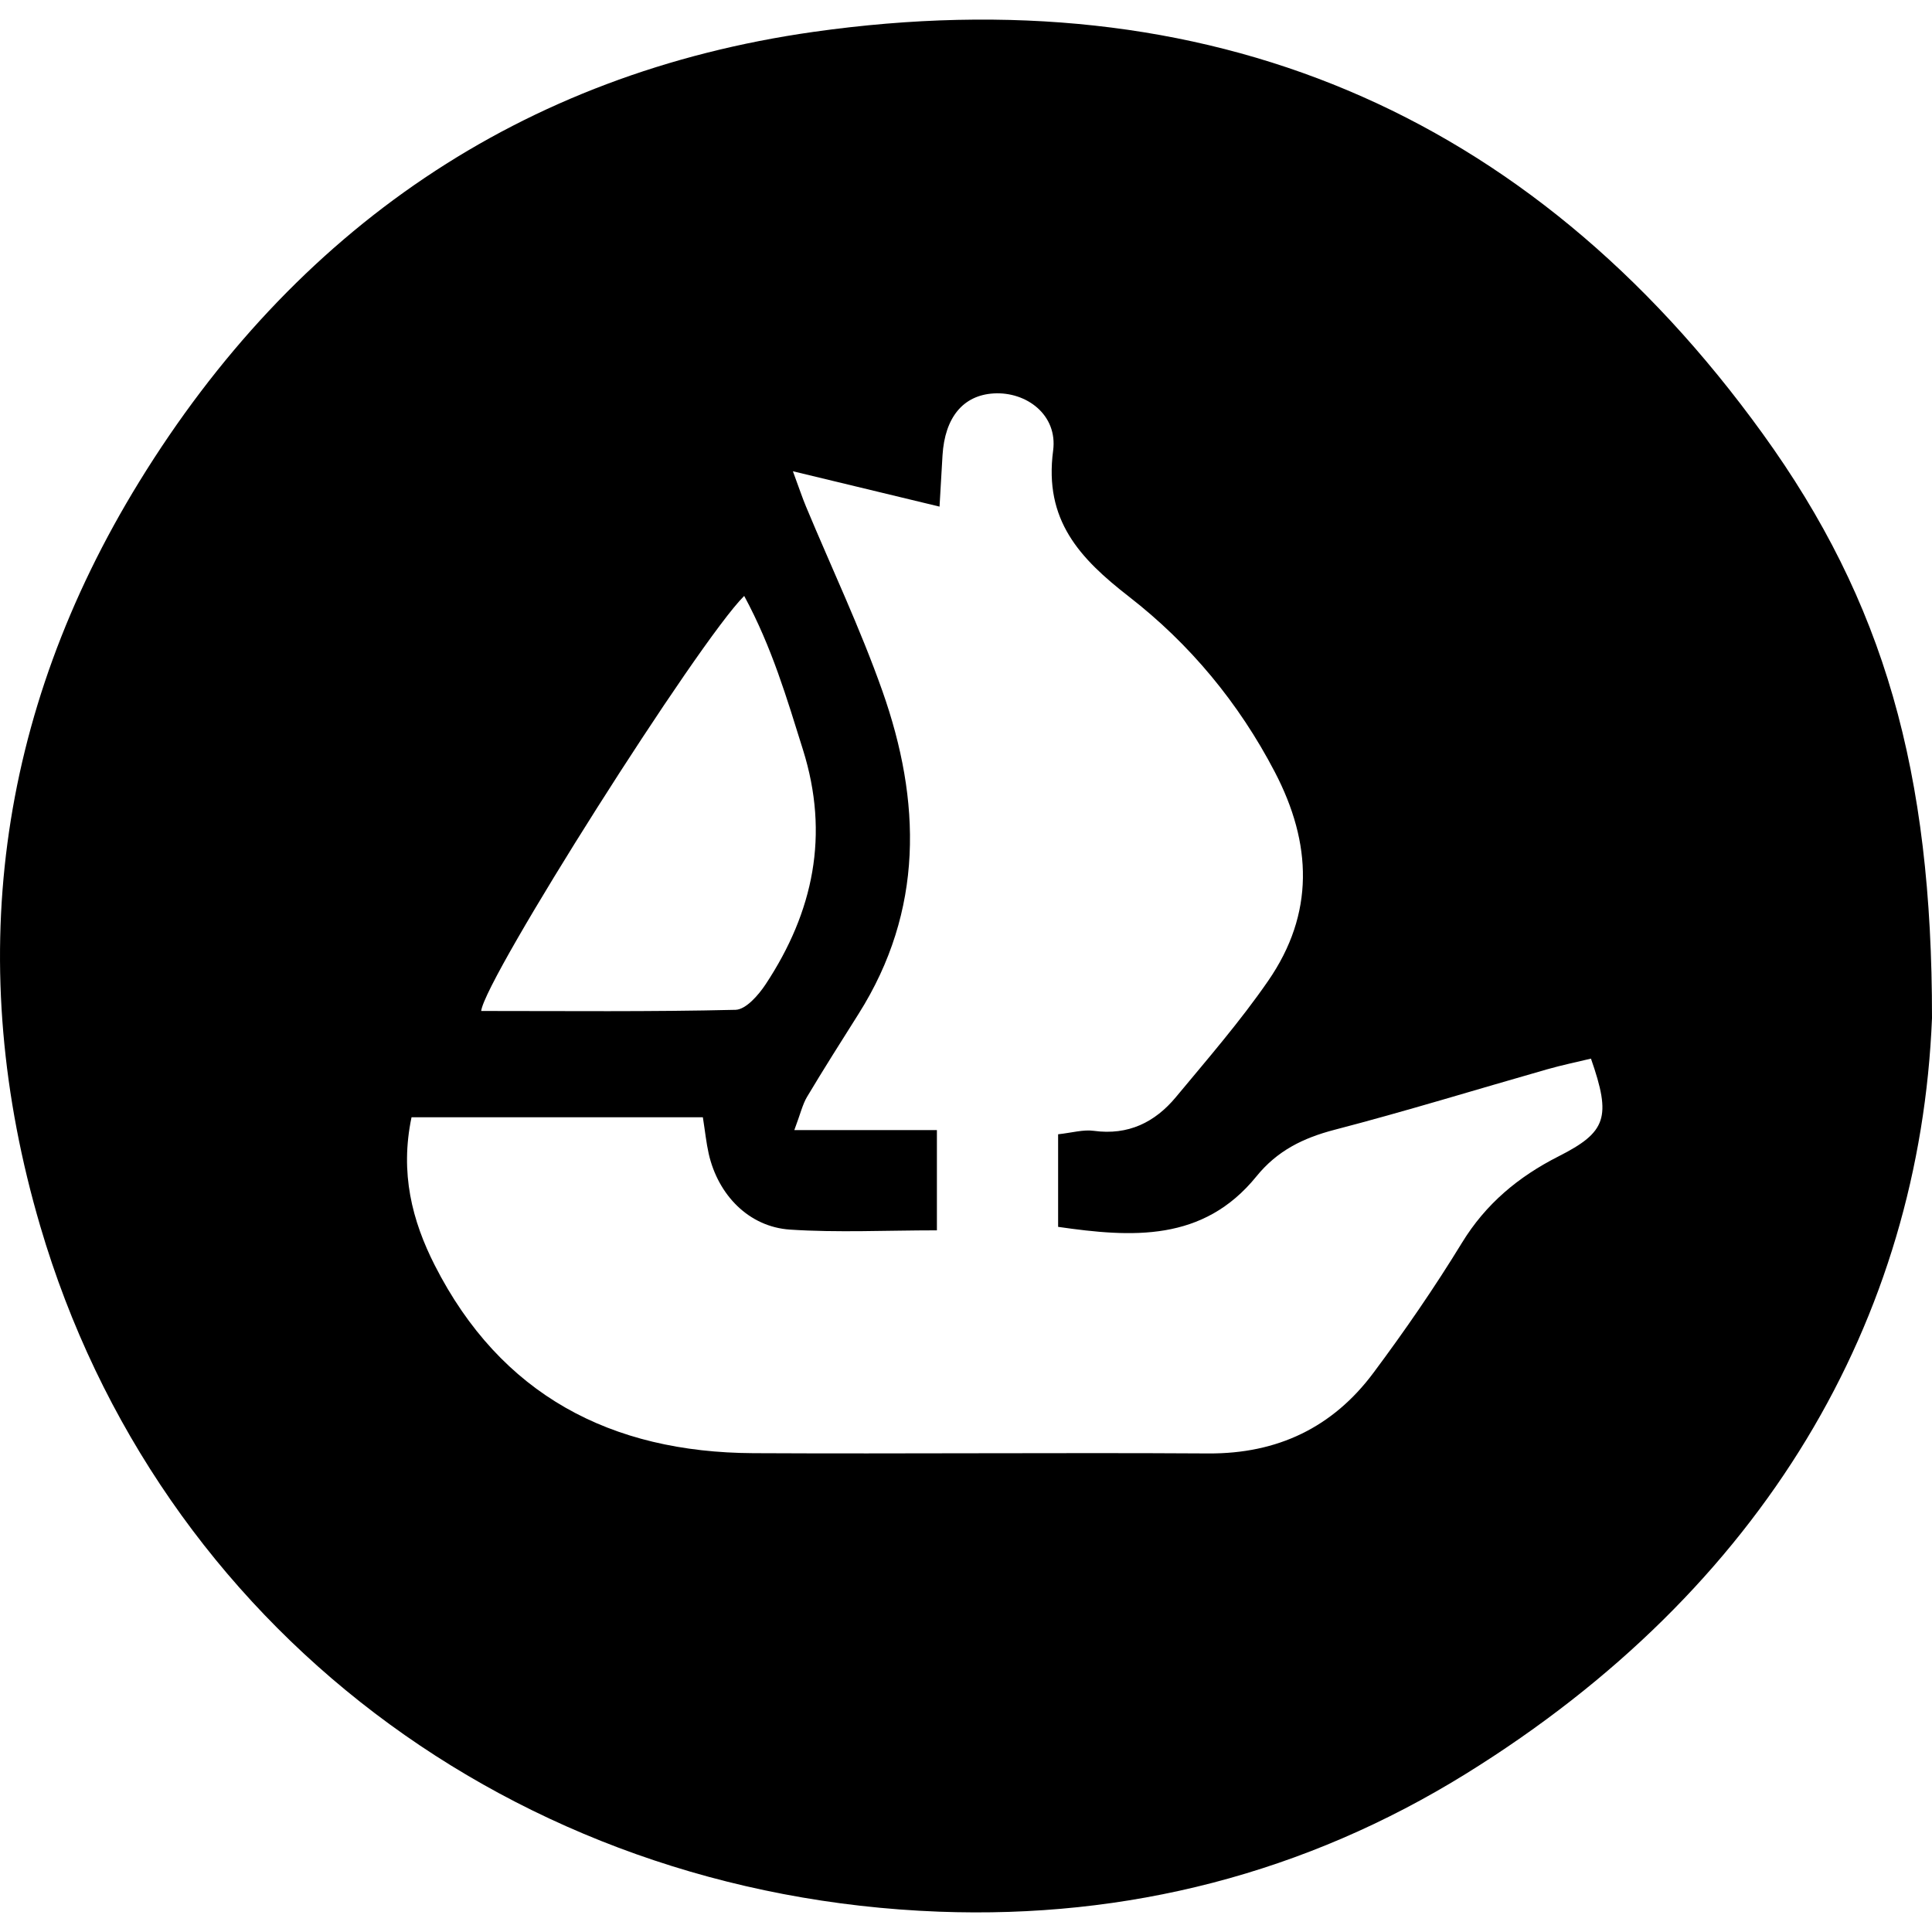
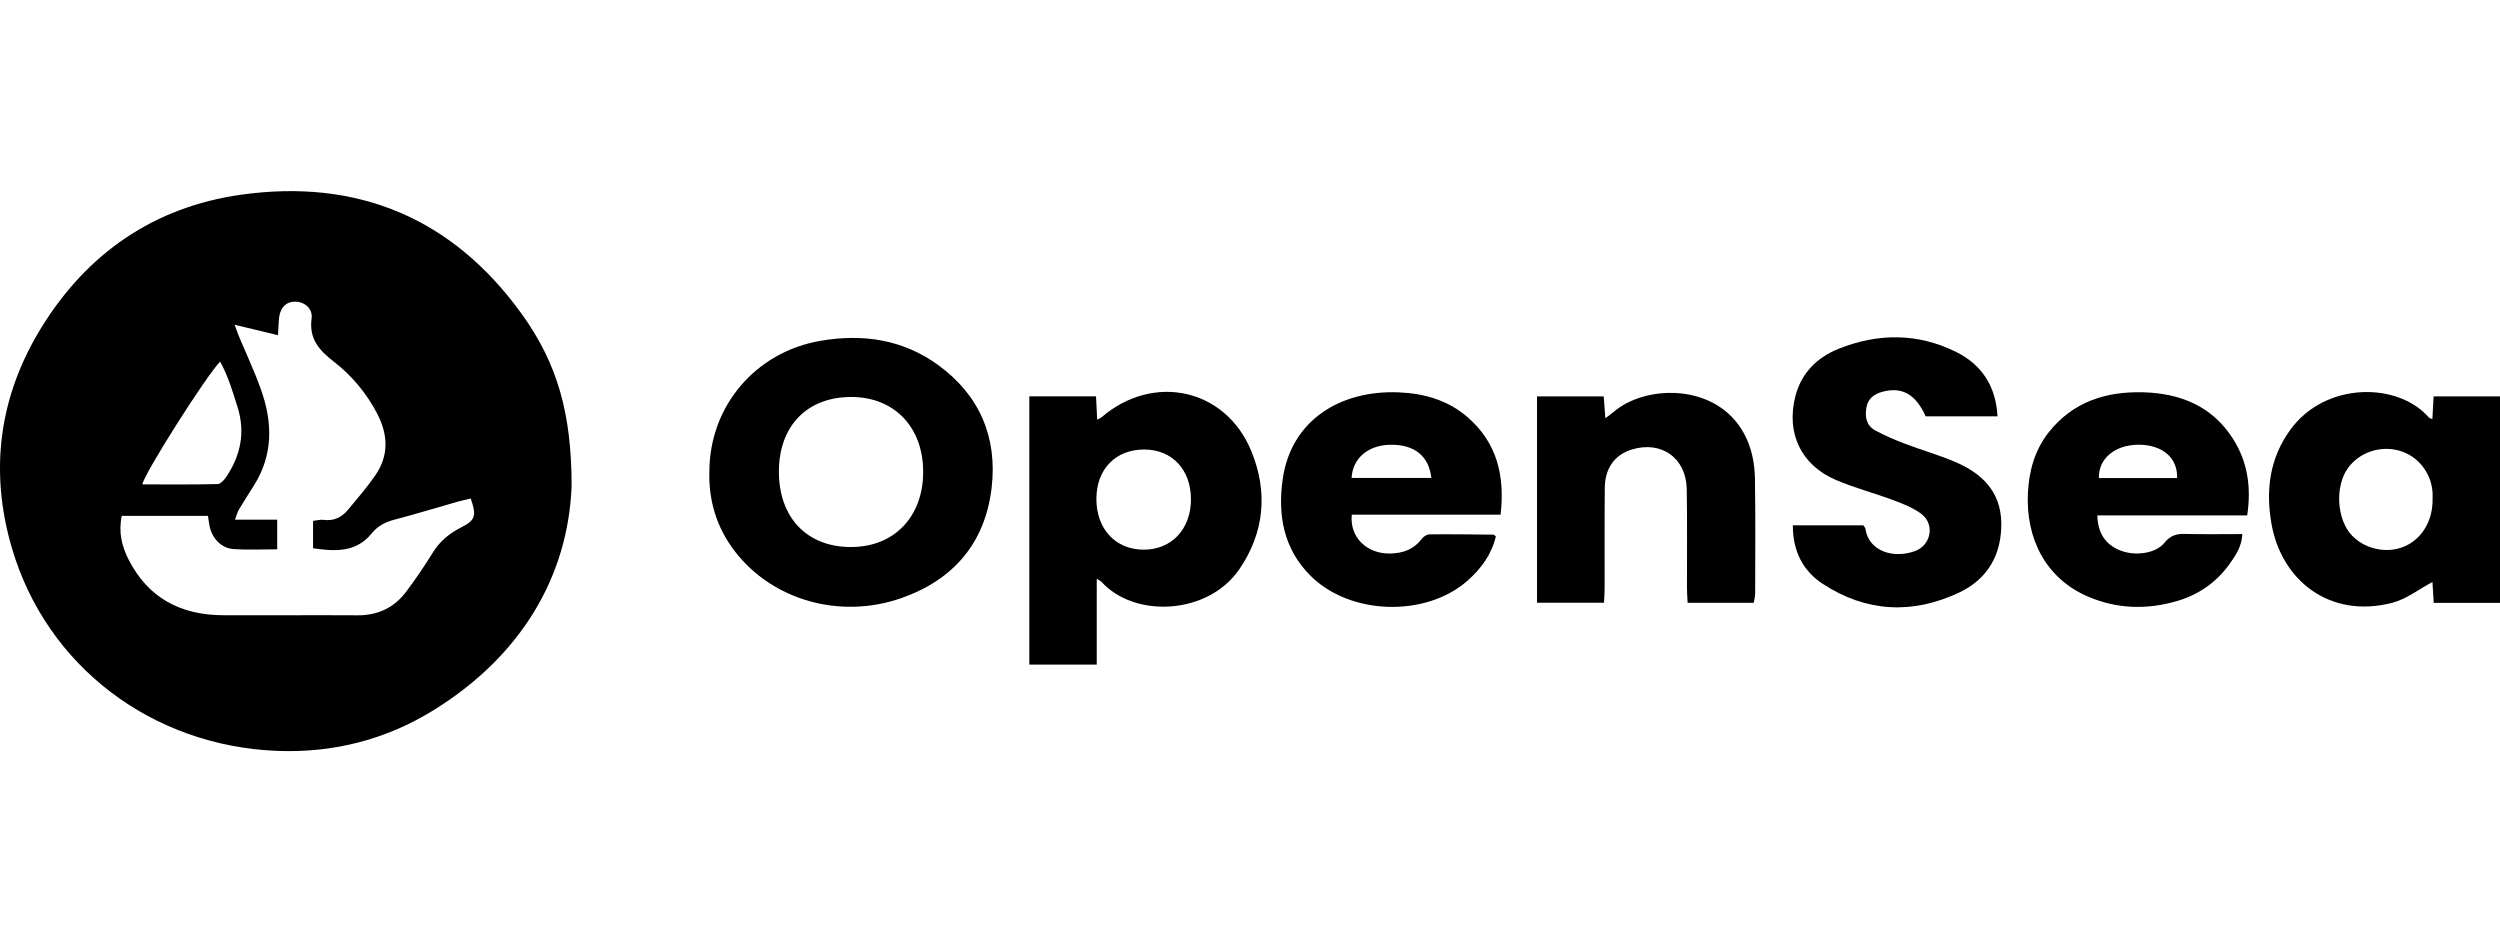
- <svg xmlns="http://www.w3.org/2000/svg" id="Layer_1" data-name="Layer 1" viewBox="0 0 500 500">
-   <path d="m500,263.49c-3.18,77.88-43.26,147.61-120.57,195.53-41.69,25.84-87.71,37.56-136.45,35.72-109.7-4.14-202.1-73.7-232.57-177.44C-9.41,249.82-.95,184.81,36.03,124.68,76.19,59.37,134.85,18.98,210.54,8.25c101.66-14.4,185.07,20.09,245.65,104,31.42,43.53,43.86,87.39,43.81,151.23Zm-393.5,25.68c-3.02,14.39.14,26.74,6.03,38.31,17.08,33.57,45.6,48.41,82.4,48.6,39.26.2,78.53-.17,117.79.07,17.89.11,32.19-6.73,42.72-20.86,8.1-10.86,15.82-22.06,22.89-33.62,6.19-10.14,14.66-17.15,25.01-22.4,12.43-6.3,13.72-10.07,8.4-25.3-3.7.89-7.57,1.69-11.35,2.77-18.34,5.23-36.57,10.85-55.02,15.65-8.14,2.12-14.83,5.42-20.21,12.06-13.79,17-32.2,15.82-51.32,13.06v-23.96c3.59-.39,6.5-1.27,9.24-.89,8.89,1.21,15.81-2.19,21.25-8.74,8.18-9.85,16.62-19.57,23.88-30.09,12.01-17.39,11.38-35.52,1.7-54.06-9.34-17.91-22.01-33.14-37.71-45.34-12.8-9.94-22.04-19.81-19.65-37.82,1.22-9.24-6.92-15.31-15.41-14.79-7.89.48-12.62,6.21-13.22,16.03-.26,4.19-.48,8.38-.77,13.26-13.01-3.13-24.52-5.91-37.95-9.15,1.71,4.62,2.46,6.91,3.39,9.13,6.62,15.89,14.03,31.5,19.76,47.71,10.09,28.54,10.76,56.8-6.14,83.57-4.5,7.13-9.02,14.25-13.34,21.48-1.18,1.98-1.7,4.36-3.3,8.61h36.9v25.95c-13.2,0-25.65.63-38.01-.19-10.64-.7-18.63-8.95-21.05-19.65-.63-2.81-.92-5.69-1.51-9.42h-75.41Zm86.09-134.94c-11.76,11.62-67.13,98.96-68.06,107.41,22.02,0,43.93.23,65.83-.3,2.68-.07,5.94-3.81,7.79-6.61,12.36-18.72,16.58-38.66,9.65-60.72-4.15-13.22-7.99-26.43-15.2-39.78Z" />
+ <svg xmlns="http://www.w3.org/2000/svg" id="Layer_1" data-name="Layer 1" viewBox="0 0 1000.19 375.6">
+   <path d="m228.68,194.65c-1.45,35.62-19.78,67.51-55.14,89.43-19.07,11.82-40.12,17.18-62.41,16.34-50.17-1.89-92.43-33.71-106.37-81.15-9.07-30.87-5.19-60.6,11.72-88.1,18.37-29.87,45.2-48.35,79.82-53.25,46.5-6.59,84.65,9.19,112.35,47.57,14.37,19.91,20.06,39.97,20.04,69.17Zm-179.97,11.74c-1.38,6.58.06,12.23,2.76,17.52,7.81,15.36,20.86,22.14,37.69,22.23,17.96.09,35.92-.08,53.87.03,8.18.05,14.72-3.08,19.54-9.54,3.7-4.97,7.24-10.09,10.47-15.38,2.83-4.64,6.7-7.84,11.44-10.24,5.69-2.88,6.28-4.61,3.84-11.57-1.69.41-3.46.77-5.19,1.26-8.39,2.39-16.73,4.96-25.16,7.16-3.72.97-6.78,2.48-9.25,5.52-6.31,7.78-14.73,7.23-23.47,5.97v-10.96c1.64-.18,2.97-.58,4.23-.41,4.07.55,7.23-1,9.72-4,3.74-4.51,7.6-8.95,10.92-13.76,5.49-7.95,5.2-16.24.78-24.73-4.27-8.19-10.07-15.16-17.25-20.73-5.86-4.55-10.08-9.06-8.99-17.3.56-4.23-3.16-7-7.05-6.76-3.61.22-5.77,2.84-6.05,7.33-.12,1.92-.22,3.83-.35,6.07-5.95-1.43-11.21-2.7-17.36-4.18.78,2.11,1.13,3.16,1.55,4.18,3.03,7.27,6.42,14.41,9.04,21.82,4.61,13.05,4.92,25.98-2.81,38.22-2.06,3.26-4.12,6.52-6.1,9.82-.54.91-.78,1.99-1.51,3.94h16.88v11.87c-6.04,0-11.73.29-17.38-.09-4.87-.32-8.52-4.09-9.63-8.99-.29-1.28-.42-2.6-.69-4.31h-34.49Zm39.38-61.72c-5.38,5.32-30.7,45.26-31.13,49.13,10.07,0,20.09.11,30.11-.14,1.23-.03,2.72-1.74,3.56-3.02,5.65-8.56,7.58-17.68,4.41-27.77-1.9-6.05-3.65-12.09-6.95-18.19Z" />
+   <path d="m283.8,188.7c.05-26.27,18.54-47.96,44.57-52.37,16.92-2.87,32.89-.51,46.93,9.69,16.59,12.05,23.78,28.87,21.43,49.08-2.56,22.08-15.23,36.83-36.03,44.15-24.59,8.65-51.66.88-66.68-18.65-7.21-9.37-10.52-20.08-10.23-31.9Zm56.7,30.15c17.21,0,28.82-12.1,28.84-30.01.02-17.95-11.55-30.02-28.79-30.02-17.62,0-28.87,11.56-28.93,29.72-.06,18.52,11.19,30.33,28.88,30.32Z" />
+   <path d="m438.78,231.59v34.3h-26.97v-107.33h26.68c.16,3.22.31,6.13.47,9.32.79-.4,1.27-.54,1.61-.83,20.73-17.96,49.81-11.71,60.1,13.54,6.58,16.14,5.29,32.23-4.74,47-12.6,18.55-42.1,19.76-55.28,5.16-.3-.33-.78-.5-1.87-1.17Zm37.69-31.81c.01-11.82-7.46-19.86-18.55-19.94-11.55-.08-19.25,7.8-19.28,19.73-.03,12.02,7.62,20.29,18.84,20.34,11.2.06,18.98-8.2,19-20.14Z" />
+   <path d="m973.13,167.7c.17-3.21.33-6,.5-9.12h26.76v82.61h-26.71c-.19-3.1-.37-6.01-.52-8.34-5.37,2.85-10.44,6.87-16.16,8.34-25.04,6.43-44.24-9.09-48.22-31.53-2.4-13.51-.76-26.42,7.61-37.84,14.09-19.23,43.1-18.95,55.33-4.79.19.22.56.28,1.41.68Zm.08,32.34c0-1.01.06-2.02,0-3.02-.5-7.81-5.84-14.57-13.15-16.68-7.69-2.22-16.06.56-20.66,6.87-5.31,7.28-4.61,20.68,1.67,27.16,1.7,1.75,3.92,3.26,6.19,4.16,13.31,5.26,25.91-3.76,25.96-18.49Z" />
+   <path d="m799.18,166.57h-28.77c-3.94-8.83-9.44-11.93-17.26-9.84-3.29.88-5.77,2.63-6.43,6.25-.68,3.78-.05,7.26,3.49,9.2,3.8,2.08,7.83,3.79,11.88,5.33,6.57,2.51,13.37,4.45,19.85,7.17,10.75,4.51,18.48,11.79,18.72,24.34.24,12.74-5.36,22.64-16.88,28.06-18.63,8.78-37.19,7.88-54.55-3.5-7.97-5.22-12.01-13.2-11.95-23.41h28.21c.33.55.76.95.82,1.4,1.36,9.2,11.57,12.05,20.01,8.83,6.27-2.39,7.78-10.63,2.46-14.72-3.23-2.49-7.28-4.06-11.16-5.52-7.68-2.89-15.69-4.95-23.21-8.18-13.93-6-19.87-18.78-16.13-33.43,2.39-9.36,8.73-15.57,17.31-19.01,15.64-6.27,31.49-6.36,46.81,1.16,10.4,5.11,16.08,13.67,16.76,25.86Z" />
+   <path d="m899.05,206.2h-59.95c.16,7.09,3.25,11.67,9.12,14,6.04,2.39,14.21,1.3,17.76-3.09,2.31-2.85,4.77-3.6,8.18-3.5,7.52.2,15.04.06,22.95.06-.22,4.91-2.64,8.5-5.11,11.96-5.25,7.35-12.37,12.29-20.99,14.82-11.97,3.51-23.93,3.22-35.46-1.68-17.36-7.38-25.1-23.63-24.23-41.45.43-8.83,2.66-17.18,8.31-24.35,9.71-12.3,23.01-16.43,37.87-16.02,14.79.41,27.62,5.55,35.92,18.69,5.79,9.15,7.32,19.2,5.63,30.57Zm-28.05-14.95c.31-8.09-5.96-13.35-15.43-13.33-9.43.02-16.1,5.6-15.85,13.33h31.28Z" />
+   <path d="m540.82,205.89c-.96,9.09,6.13,15.84,15.52,15.56,4.89-.14,9.2-1.58,12.33-5.71.71-.93,2.06-1.94,3.13-1.95,8.55-.1,17.1.02,25.65.11.26,0,.53.35,1.01.7-1.71,7.21-5.9,12.94-11.39,17.76-16.79,14.72-46.98,13.74-62.75-2-10.8-10.78-13.17-24.2-11.15-38.6,3.28-23.45,22.9-35.83,46.65-34.78,10.13.45,19.58,3.19,27.37,9.97,11.67,10.14,14.95,23.29,13.16,38.95h-59.53Zm31.83-14.69c-.98-8.85-6.9-13.47-16.55-13.26-8.81.19-14.95,5.44-15.36,13.26h31.91Z" />
+   <path d="m614.92,158.6h26.69c.2,2.66.4,5.26.66,8.75,1.7-1.32,3.03-2.36,4.36-3.39,13.1-10.18,40.3-10.28,51.05,9.37,3.16,5.78,4.34,12.01,4.44,18.38.23,15.26.1,30.53.08,45.8,0,1.13-.34,2.26-.57,3.66h-26.45c-.1-2.11-.25-3.9-.26-5.7-.03-13.25.12-26.51-.09-39.76-.21-12.52-10.19-19.54-22.08-15.84-6.72,2.09-10.63,7.4-10.71,15.28-.14,13.42-.04,26.84-.07,40.26,0,1.8-.15,3.59-.25,5.74h-26.8v-82.55Z" />
</svg>
